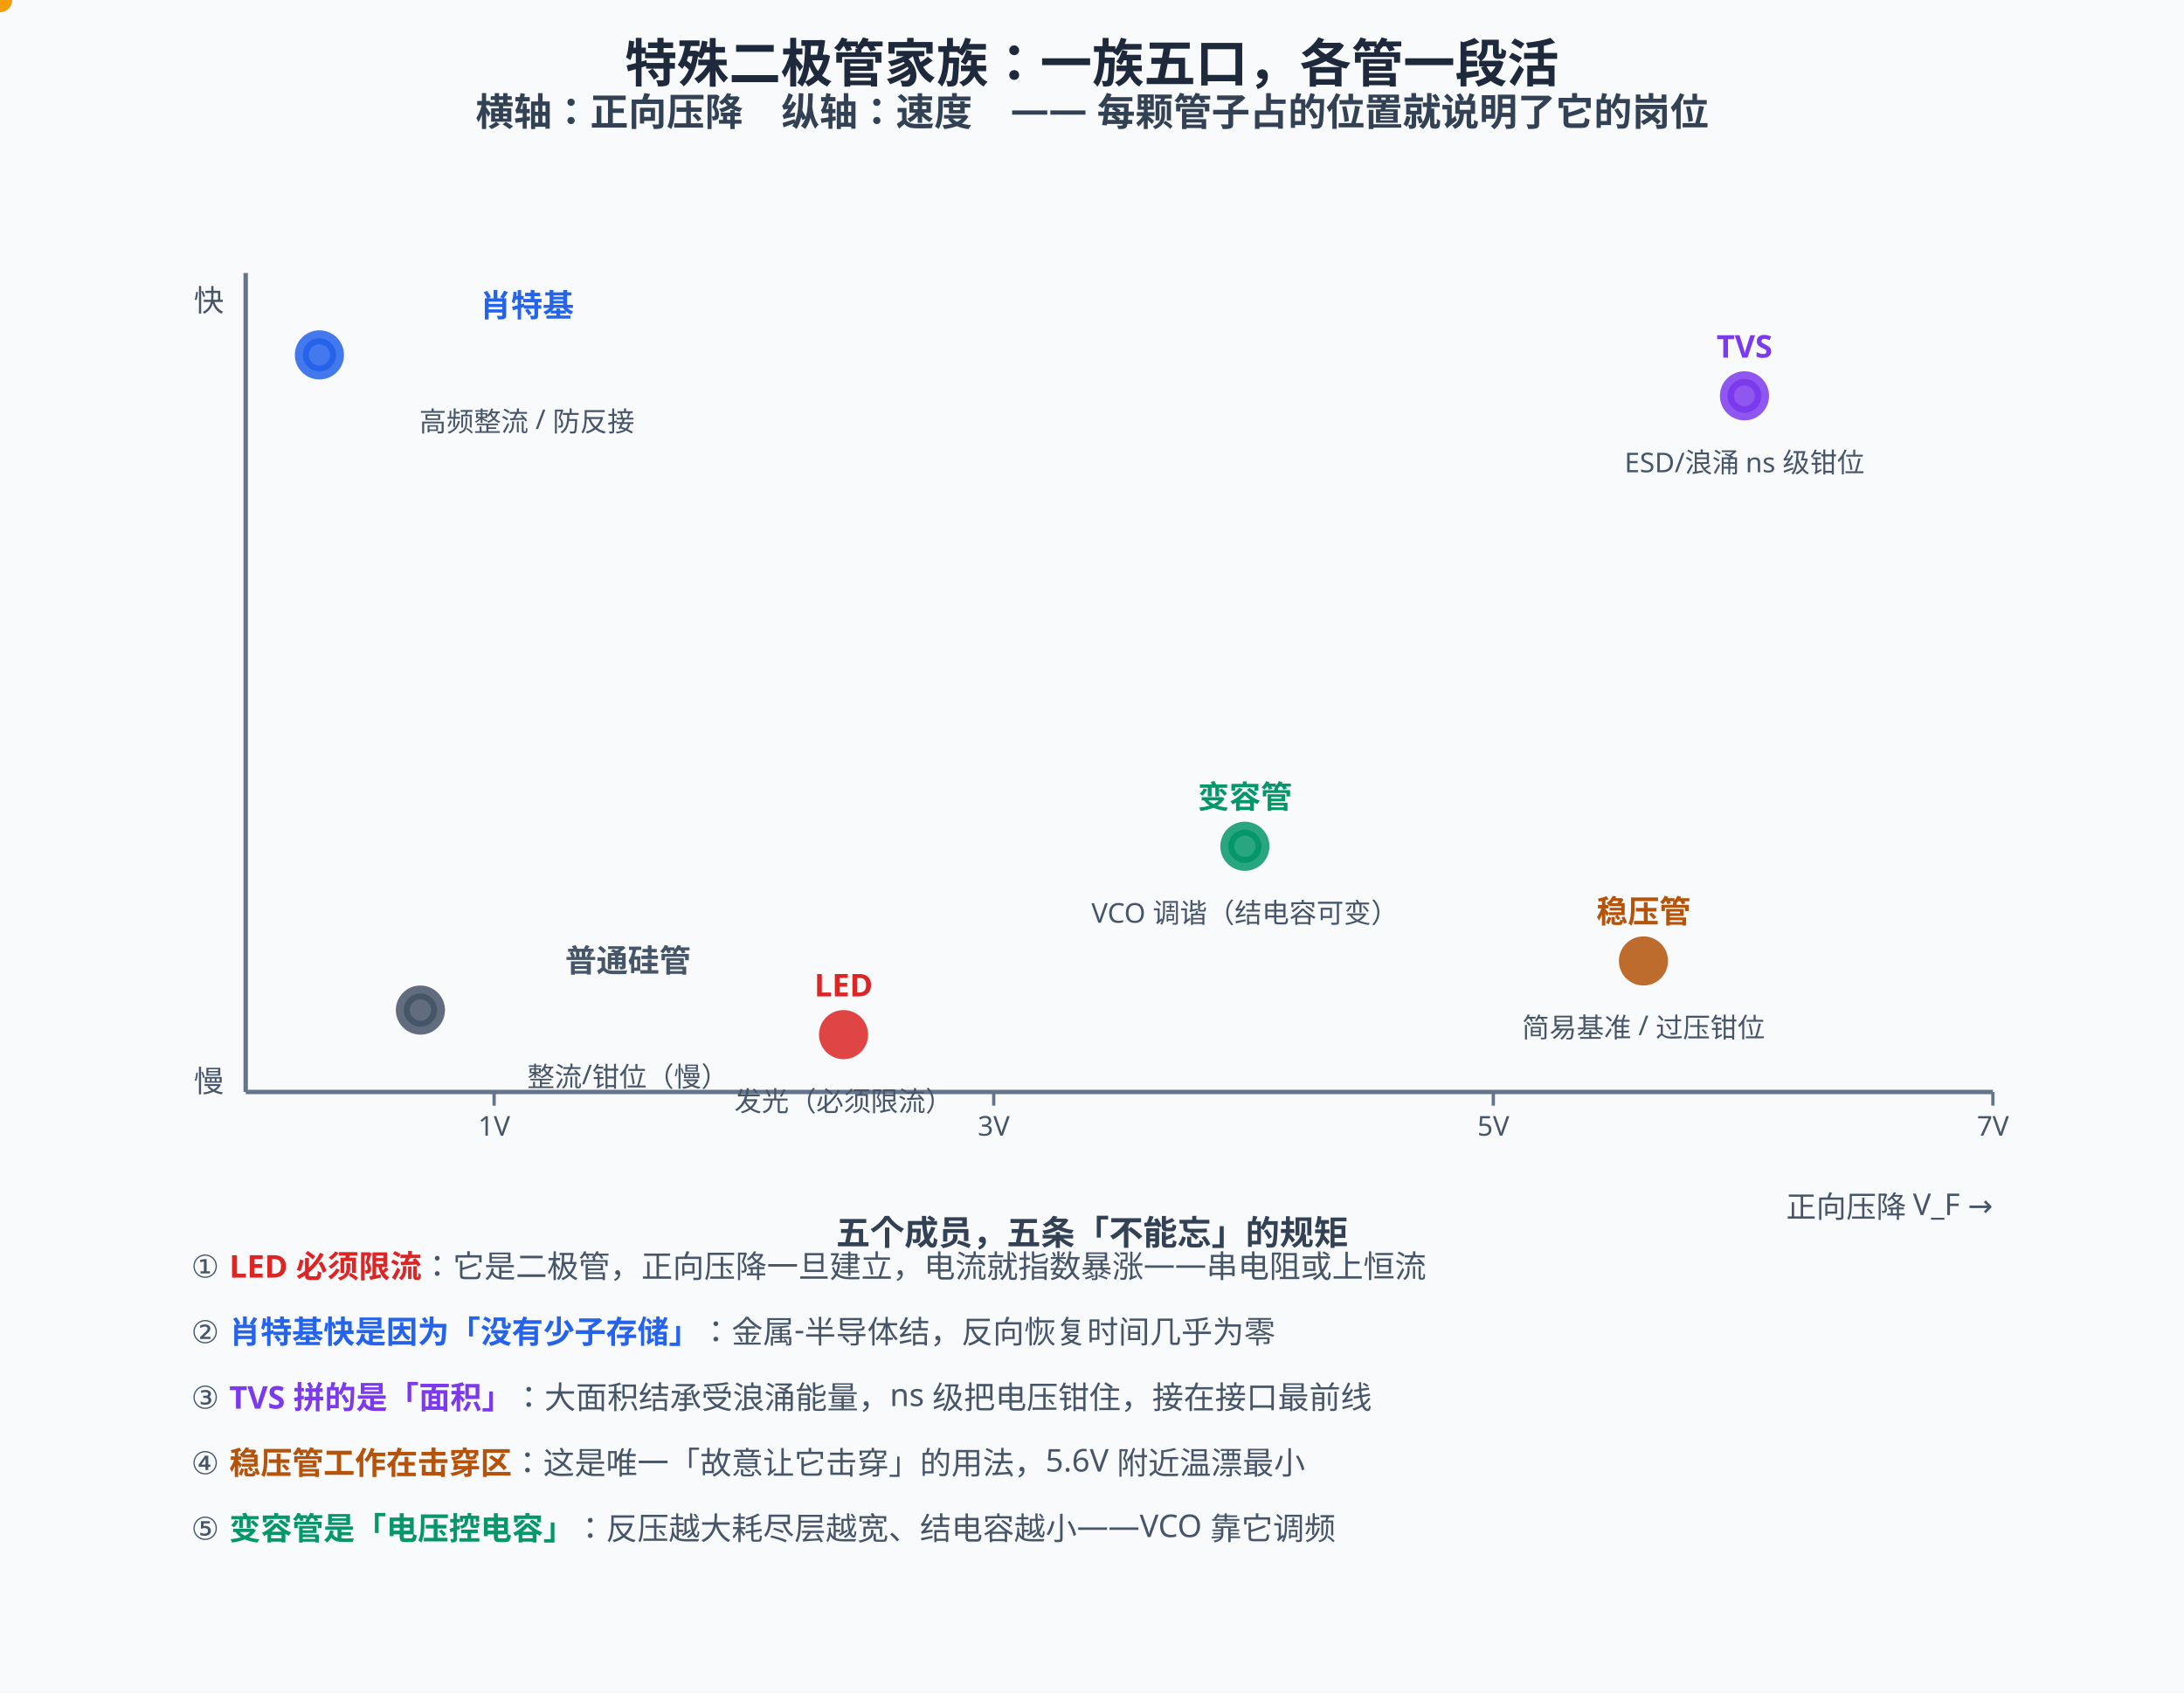
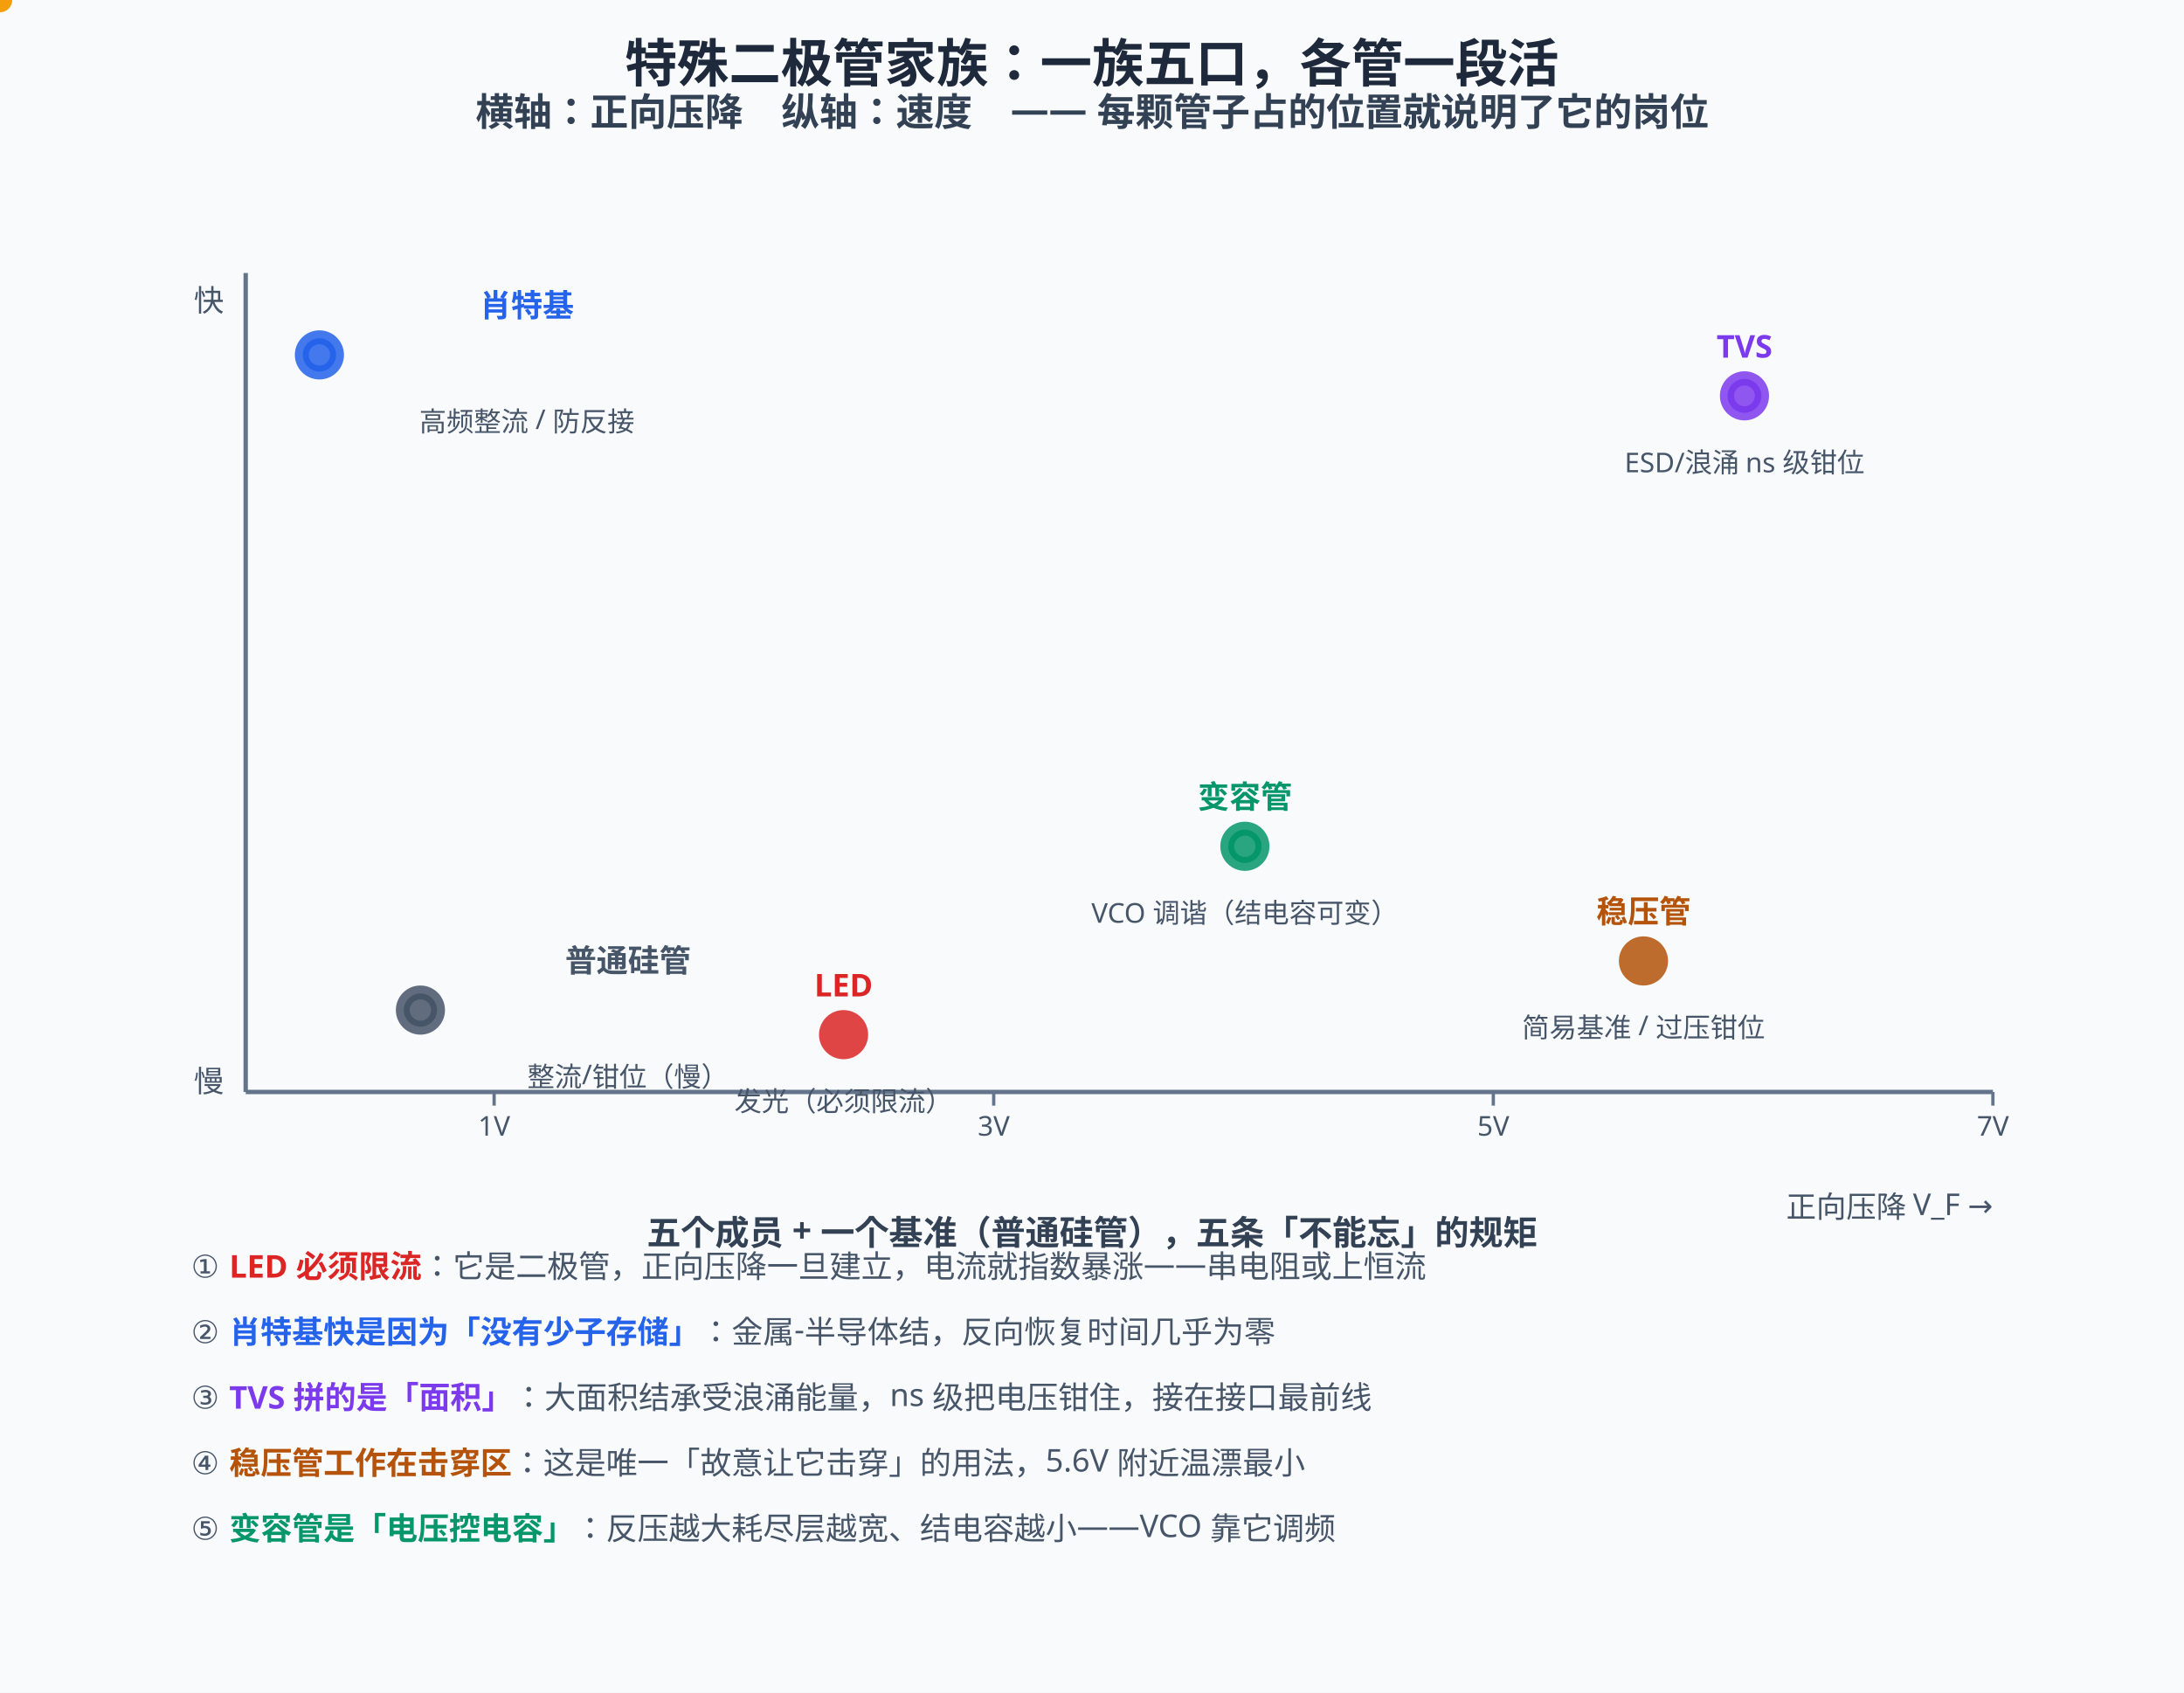
<svg xmlns="http://www.w3.org/2000/svg" width="800" height="620" viewBox="0 0 800 620">
  <rect width="800" height="620" fill="#f8fafc" />
  <style>
text{font-family:"Segoe UI","Microsoft YaHei",sans-serif;}
@media (prefers-color-scheme: dark){
rect[fill="#f8fafc"]{fill:#0f172a}
[fill="#1e293b"]{fill:#f1f5f9}[stroke="#1e293b"]{stroke:#f1f5f9}
[fill="#334155"]{fill:#e2e8f0}[stroke="#334155"]{stroke:#e2e8f0}
[fill="#475569"]{fill:#cbd5e1}[stroke="#475569"]{stroke:#cbd5e1}
[fill="#64748b"]{fill:#94a3b8}[stroke="#64748b"]{stroke:#94a3b8}
[fill="#dbeafe"]{fill:#1e3a8a}[fill="#eff6ff"]{fill:#172554}
[fill="#1d4ed8"]{fill:#60a5fa}[fill="#2563eb"]{fill:#60a5fa}[fill="#3b82f6"]{fill:#60a5fa}
[fill="#ecfdf5"]{fill:#022c22}[fill="#059669"]{fill:#34d399}[fill="#065f46"]{fill:#6ee7b7}[fill="#10b981"]{fill:#34d399}
[fill="#fffbeb"]{fill:#451a03}[fill="#b45309"]{fill:#fcd34d}[fill="#92400e"]{fill:#fcd34d}[fill="#f59e0b"]{fill:#fbbf24}
[fill="#fef2f2"]{fill:#450a0a}[fill="#dc2626"]{fill:#f87171}[fill="#991b1b"]{fill:#fca5a5}
[fill="#cbd5e1"]{fill:#334155}[stroke="#cbd5e1"]{stroke:#475569}
[fill="#ffffff"]{fill:#0f172a}[fill="#94a3b8"]{fill:#64748b}[stroke="#94a3b8"]{stroke:#64748b}
[fill="#7c3aed"]{fill:#a78bfa}[stroke="#7c3aed"]{stroke:#a78bfa}
}
</style>
  <text x="400" y="30" text-anchor="middle" font-size="19" font-weight="bold" fill="#1e293b">特殊二极管家族：一族五口，各管一段活</text>
  <text x="400" y="46" text-anchor="middle" font-size="14" font-weight="bold" fill="#334155">横轴：正向压降　纵轴：速度　—— 每颗管子占的位置就说明了它的岗位</text>
  <line x1="90" y1="400" x2="730" y2="400" stroke="#64748b" stroke-width="1.6" />
  <line x1="90" y1="100" x2="90" y2="400" stroke="#64748b" stroke-width="1.6" />
  <text x="730" y="446" text-anchor="end" font-size="11" fill="#475569">正向压降 V_F →</text>
  <text x="82" y="114" text-anchor="end" font-size="11" fill="#475569">快</text>
  <text x="82" y="400" text-anchor="end" font-size="11" fill="#475569">慢</text>
  <line x1="181" y1="400" x2="181" y2="405" stroke="#64748b" stroke-width="1.2" />
  <text x="181" y="416" text-anchor="middle" font-size="10" fill="#475569">1V</text>
  <line x1="364" y1="400" x2="364" y2="405" stroke="#64748b" stroke-width="1.2" />
  <text x="364" y="416" text-anchor="middle" font-size="10" fill="#475569">3V</text>
  <line x1="547" y1="400" x2="547" y2="405" stroke="#64748b" stroke-width="1.2" />
  <text x="547" y="416" text-anchor="middle" font-size="10" fill="#475569">5V</text>
  <line x1="730" y1="400" x2="730" y2="405" stroke="#64748b" stroke-width="1.2" />
  <text x="730" y="416" text-anchor="middle" font-size="10" fill="#475569">7V</text>
  <circle cx="154" cy="370" r="9" fill="#475569" opacity="0.85" />
  <text x="230" y="356" text-anchor="middle" font-size="11.5" font-weight="bold" fill="#475569">普通硅管</text>
  <text x="230" y="398" text-anchor="middle" font-size="10" fill="#475569">整流/钳位（慢）</text>
  <circle cx="117" cy="130" r="9" fill="#2563eb" opacity="0.85" />
  <text x="193" y="116" text-anchor="middle" font-size="11.5" font-weight="bold" fill="#2563eb">肖特基</text>
  <text x="193" y="158" text-anchor="middle" font-size="10" fill="#475569">高频整流 / 防反接</text>
  <circle cx="309" cy="379" r="9" fill="#dc2626" opacity="0.85" />
  <text x="309" y="365" text-anchor="middle" font-size="11.5" font-weight="bold" fill="#dc2626">LED</text>
  <text x="309" y="407" text-anchor="middle" font-size="10" fill="#475569">发光（必须限流）</text>
  <circle cx="639" cy="145" r="9" fill="#7c3aed" opacity="0.85" />
  <text x="639" y="131" text-anchor="middle" font-size="11.5" font-weight="bold" fill="#7c3aed">TVS</text>
  <text x="639" y="173" text-anchor="middle" font-size="10" fill="#475569">ESD/浪涌 ns 级钳位</text>
  <circle cx="602" cy="352" r="9" fill="#b45309" opacity="0.85" />
  <text x="602" y="338" text-anchor="middle" font-size="11.5" font-weight="bold" fill="#b45309">稳压管</text>
  <text x="602" y="380" text-anchor="middle" font-size="10" fill="#475569">简易基准 / 过压钳位</text>
  <circle cx="456" cy="310" r="9" fill="#059669" opacity="0.85" />
  <text x="456" y="296" text-anchor="middle" font-size="11.5" font-weight="bold" fill="#059669">变容管</text>
  <text x="456" y="338" text-anchor="middle" font-size="10" fill="#475569">VCO 调谐（结电容可变）</text>
-   <text x="400" y="456" text-anchor="middle" font-size="12.5" font-weight="bold" fill="#334155">五个成员，五条「不能忘」的规矩</text>
+   <text x="400" y="456" text-anchor="middle" font-size="12.5" font-weight="bold" fill="#334155">五个成员 + 一个基准（普通硅管），五条「不能忘」的规矩</text>
  <text x="70" y="468" font-size="11.5" fill="#475569">① <tspan font-weight="bold" fill="#dc2626">LED 必须限流</tspan>：它是二极管，正向压降一旦建立，电流就指数暴涨——串电阻或上恒流</text>
  <text x="70" y="492" font-size="11.5" fill="#475569">② <tspan font-weight="bold" fill="#2563eb">肖特基快是因为「没有少子存储」</tspan>：金属-半导体结，反向恢复时间几乎为零</text>
  <text x="70" y="516" font-size="11.5" fill="#475569">③ <tspan font-weight="bold" fill="#7c3aed">TVS 拼的是「面积」</tspan>：大面积结承受浪涌能量，ns 级把电压钳住，接在接口最前线</text>
  <text x="70" y="540" font-size="11.5" fill="#475569">④ <tspan font-weight="bold" fill="#b45309">稳压管工作在击穿区</tspan>：这是唯一「故意让它击穿」的用法，5.6V 附近温漂最小</text>
  <text x="70" y="564" font-size="11.5" fill="#475569">⑤ <tspan font-weight="bold" fill="#059669">变容管是「电压控电容」</tspan>：反压越大耗尽层越宽、结电容越小——VCO 靠它调频</text>
  <circle r="4.5" fill="#f59e0b">
    <animateMotion dur="11s" begin="-0.5s" repeatCount="indefinite" path="M108,394 L273,394" />
  </circle>
  <circle cx="154" cy="370" r="5" fill="none" stroke="#475569" stroke-width="2.2">
    <animate attributeName="r" values="5;12;5" dur="2.0s" repeatCount="indefinite" />
  </circle>
  <circle cx="117" cy="130" r="5" fill="none" stroke="#2563eb" stroke-width="2.2">
    <animate attributeName="r" values="5;12;5" dur="2.0s" begin="-0.7s" repeatCount="indefinite" />
  </circle>
  <circle cx="456" cy="310" r="5" fill="none" stroke="#059669" stroke-width="2.2">
    <animate attributeName="r" values="5;12;5" dur="2.0s" begin="-1.4s" repeatCount="indefinite" />
  </circle>
  <rect x="270" y="108" width="120" height="120" rx="10" fill="none" stroke="#2563eb" stroke-width="2.5" opacity="0">
    <animate attributeName="opacity" values="0.15;0.9;0.15" dur="2.0s" repeatCount="indefinite" />
  </rect>
  <rect x="196" y="300" width="130" height="60" rx="10" fill="none" stroke="#dc2626" stroke-width="2.5" opacity="0">
    <animate attributeName="opacity" values="0.15;0.9;0.15" dur="2.0s" repeatCount="indefinite" />
  </rect>
  <circle cx="639" cy="145" r="5" fill="none" stroke="#7c3aed" stroke-width="2.4">
    <animate attributeName="r" values="5;12;5" dur="1.9s" repeatCount="indefinite" />
  </circle>
  <text x="400" y="596" text-anchor="middle" font-size="14.5" font-weight="bold" fill="#2563eb" opacity="0">① 肖特基：0.3V 又最快——高频整流与防反接首选（但耐压低）<animate attributeName="opacity" values="0;1;1;0;0" keyTimes="0;0.03;0.2;0.25;1" dur="11s" repeatCount="indefinite" />
  </text>
  <text x="400" y="596" text-anchor="middle" font-size="14.5" font-weight="bold" fill="#dc2626" opacity="0">② LED：压降大、速度慢，但它是唯一「把电变成光」的那颗<animate attributeName="opacity" values="0;0;1;1;0;0" keyTimes="0;0.25;0.3;0.5;0.55;1" dur="11s" repeatCount="indefinite" />
  </text>
  <text x="400" y="596" text-anchor="middle" font-size="14.5" font-weight="bold" fill="#7c3aed" opacity="0">③ TVS：速度最快的那位，专门守在接口门口替芯片挨打<animate attributeName="opacity" values="0;0;1;1;0;0" keyTimes="0;0.55;0.6;0.8;0.85;1" dur="11s" repeatCount="indefinite" />
  </text>
  <text x="400" y="596" text-anchor="middle" font-size="14.5" font-weight="bold" fill="#b45309" opacity="0">④ 选型看两件事：要它「快」还是「省压降」——位置越靠前线越看速度<animate attributeName="opacity" values="0;0;1;1" keyTimes="0;0.85;0.9;1" dur="11s" repeatCount="indefinite" />
  </text>
</svg>
